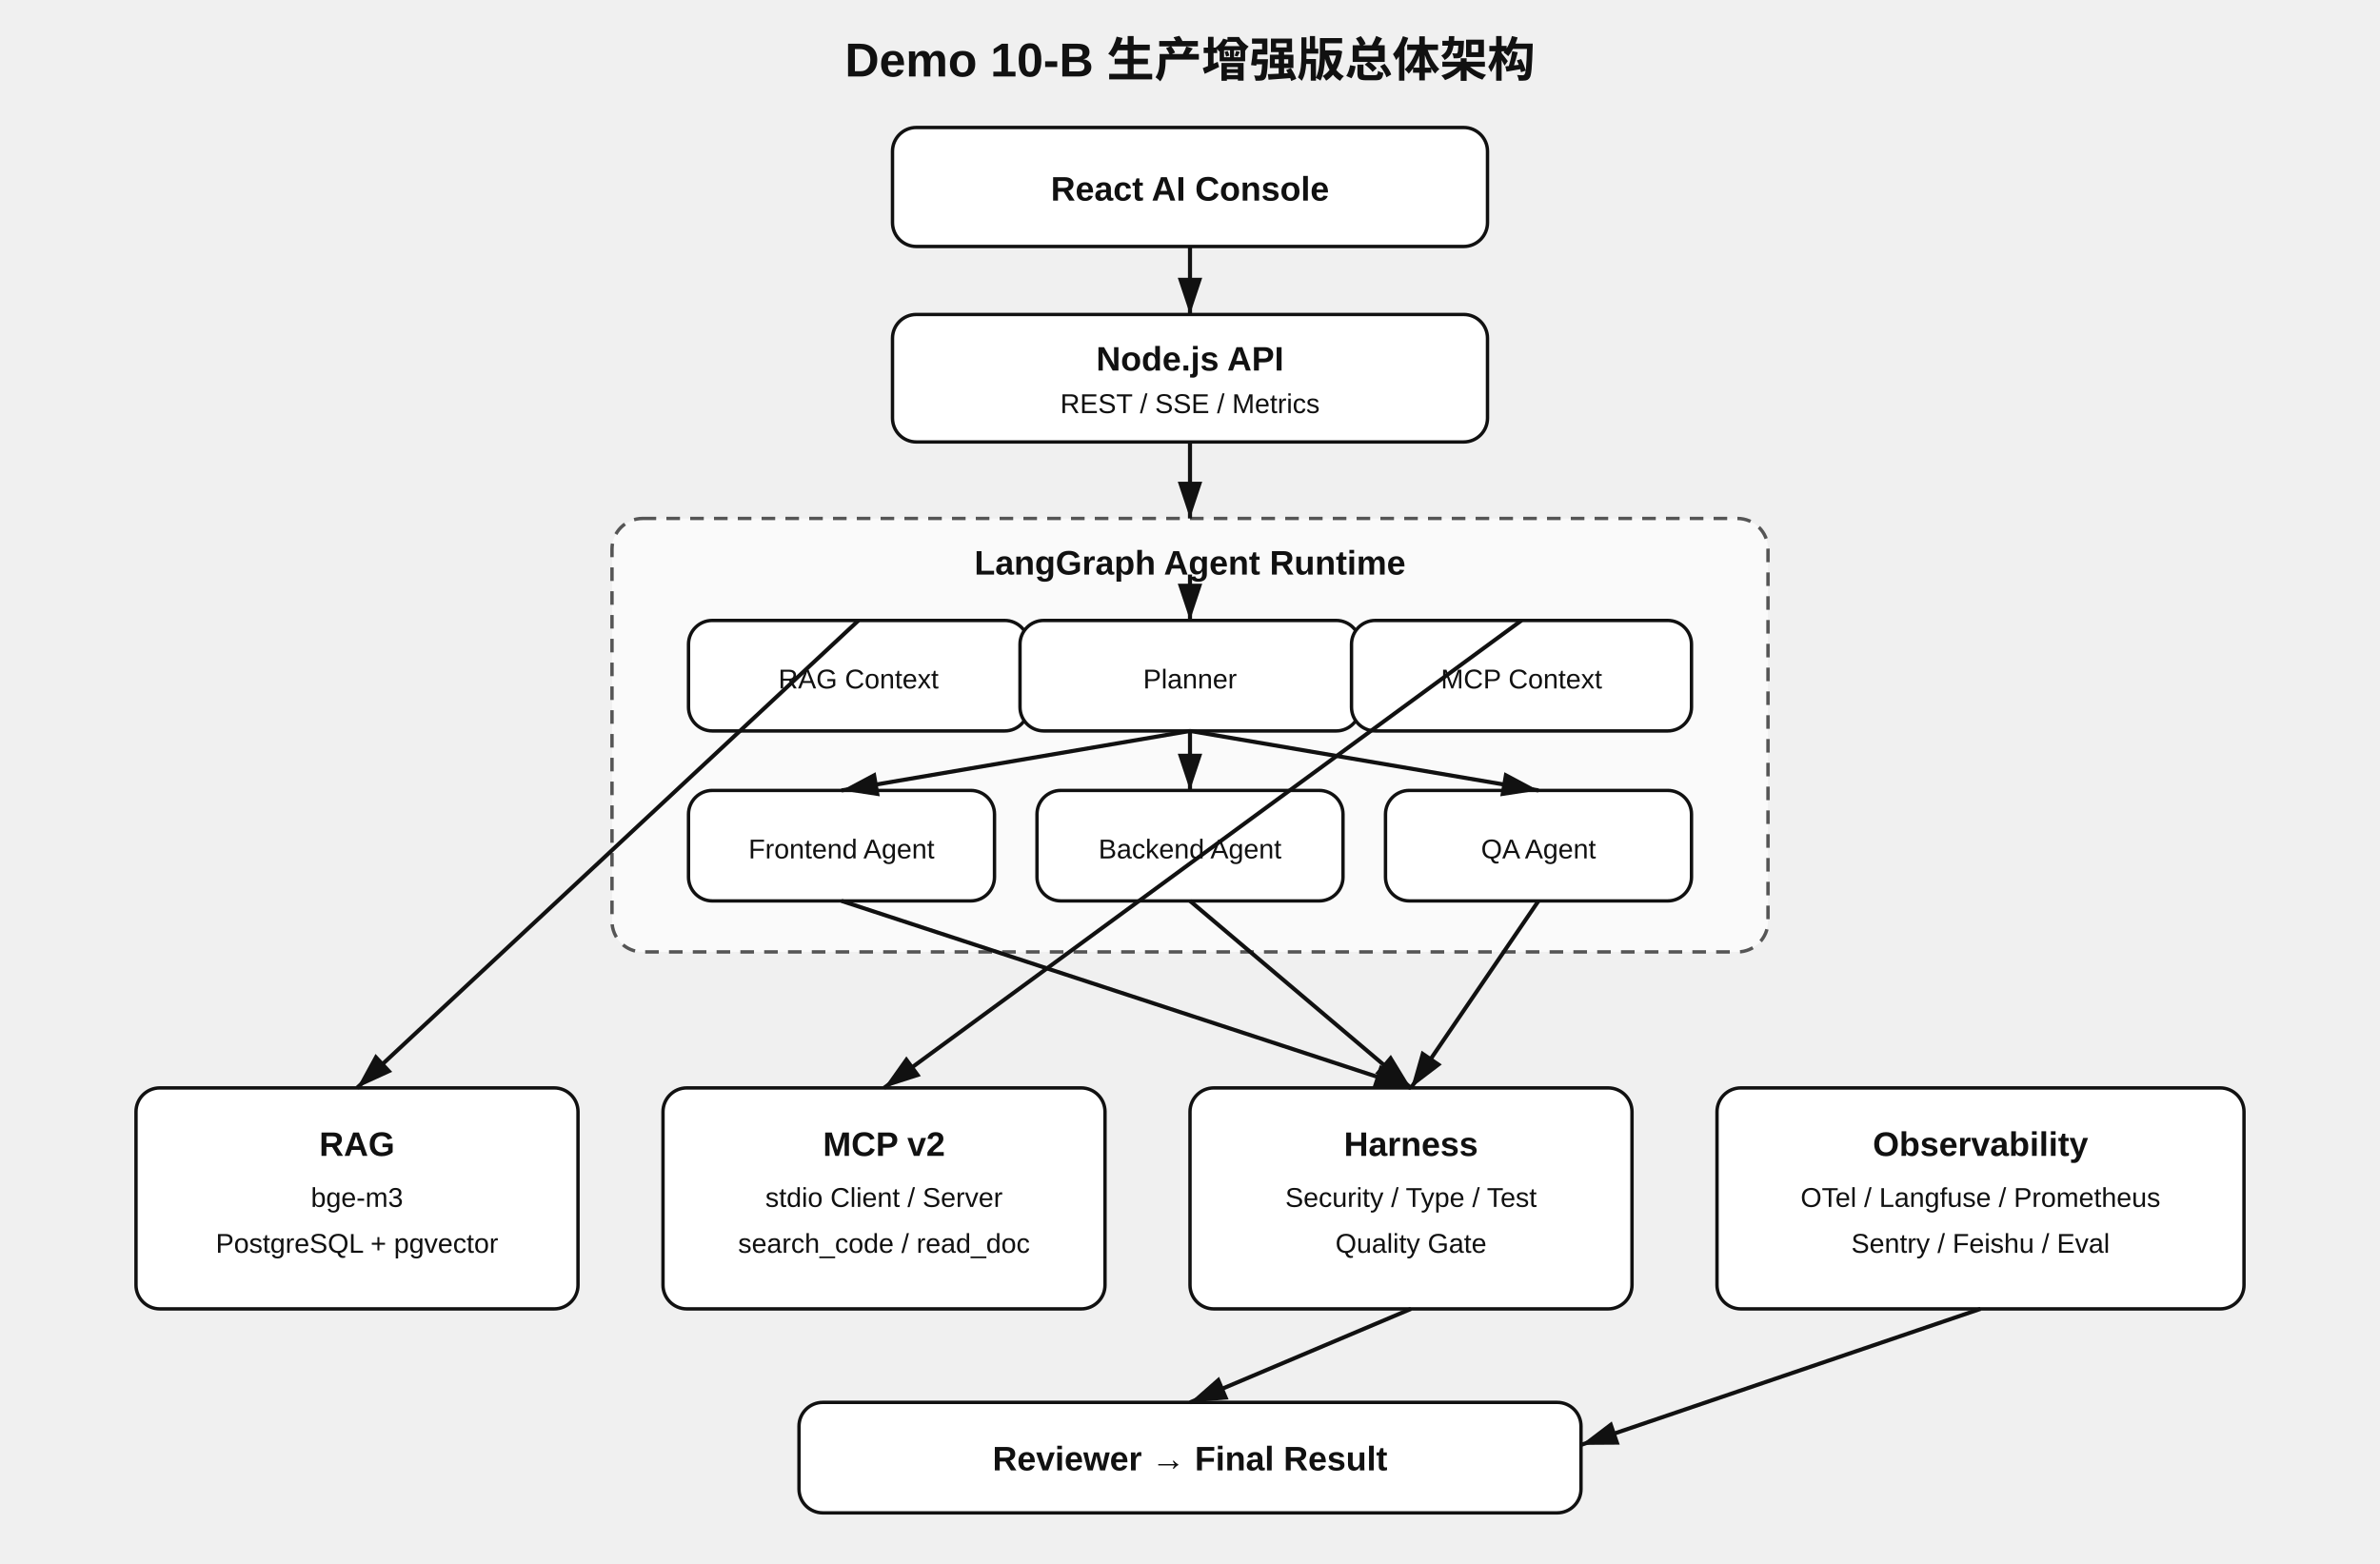
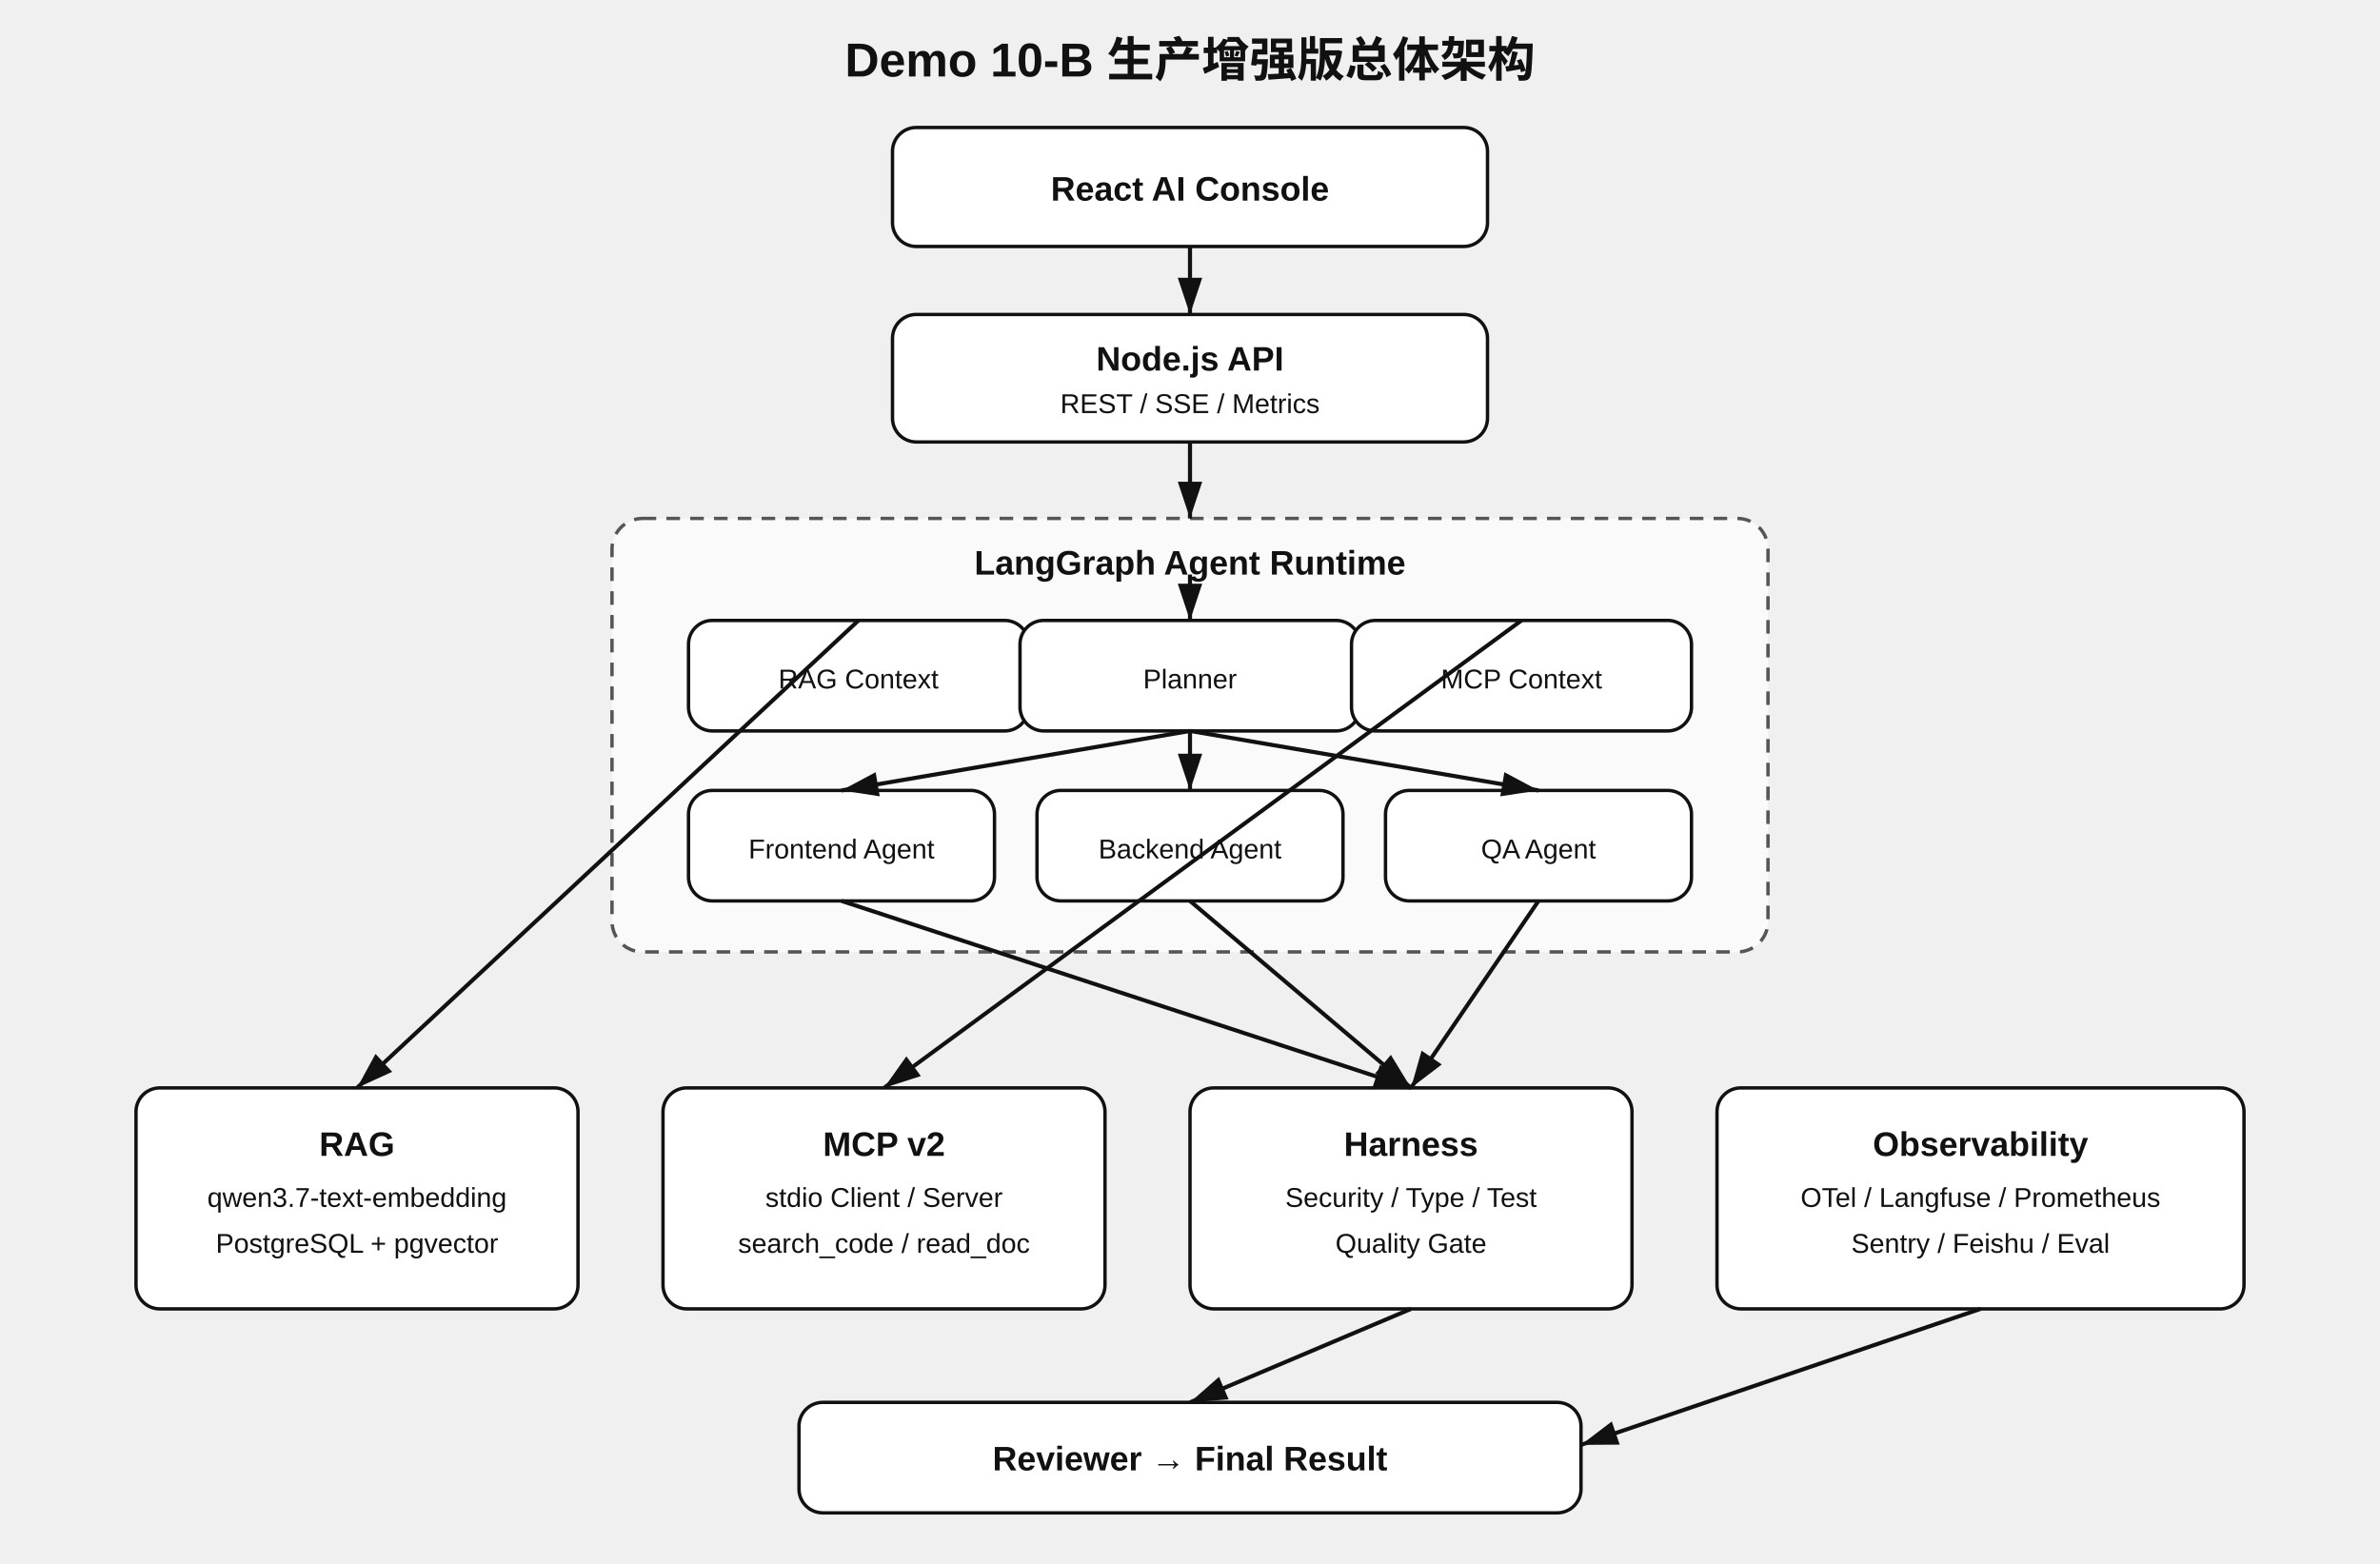
<svg xmlns="http://www.w3.org/2000/svg" width="1400" height="920" viewBox="0 0 1400 920">
  <style>
    text { font-family: Arial, "PingFang SC", sans-serif; fill:#111; }
    .title { font-size: 28px; font-weight: 700; }
    .box { fill:#fff; stroke:#111; stroke-width:2; rx:14; }
    .group { fill:#fafafa; stroke:#555; stroke-width:2; stroke-dasharray:8 6; rx:18; }
    .label { font-size:20px; font-weight:700; }
    .small { font-size:16px; }
    .arrow { stroke:#111; stroke-width:2.4; marker-end:url(#arrow); fill:none; }
  </style>
  <defs>
    <marker id="arrow" markerWidth="10" markerHeight="10" refX="9" refY="3" orient="auto">
      <path d="M0,0 L0,6 L9,3 z" fill="#111" />
    </marker>
  </defs>
  <text x="700" y="45" text-anchor="middle" class="title">Demo 10-B 生产增强版总体架构</text>
  <rect x="525" y="75" width="350" height="70" class="box" />
  <text x="700" y="118" text-anchor="middle" class="label">React AI Console</text>
  <rect x="525" y="185" width="350" height="75" class="box" />
  <text x="700" y="218" text-anchor="middle" class="label">Node.js API</text>
  <text x="700" y="243" text-anchor="middle" class="small">REST / SSE / Metrics</text>
  <rect x="360" y="305" width="680" height="255" class="group" />
  <text x="700" y="338" text-anchor="middle" class="label">LangGraph Agent Runtime</text>
  <rect x="405" y="365" width="200" height="65" class="box" />
  <text x="505" y="405" text-anchor="middle" class="small">RAG Context</text>
  <rect x="600" y="365" width="200" height="65" class="box" />
  <text x="700" y="405" text-anchor="middle" class="small">Planner</text>
  <rect x="795" y="365" width="200" height="65" class="box" />
  <text x="895" y="405" text-anchor="middle" class="small">MCP Context</text>
  <rect x="405" y="465" width="180" height="65" class="box" />
  <text x="495" y="505" text-anchor="middle" class="small">Frontend Agent</text>
  <rect x="610" y="465" width="180" height="65" class="box" />
  <text x="700" y="505" text-anchor="middle" class="small">Backend Agent</text>
  <rect x="815" y="465" width="180" height="65" class="box" />
  <text x="905" y="505" text-anchor="middle" class="small">QA Agent</text>
  <rect x="80" y="640" width="260" height="130" class="box" />
  <text x="210" y="680" text-anchor="middle" class="label">RAG</text>
-   <text x="210" y="710" text-anchor="middle" class="small">bge-m3</text>
+   <text x="210" y="710" text-anchor="middle" class="small">qwen3.7-text-embedding</text>
  <text x="210" y="737" text-anchor="middle" class="small">PostgreSQL + pgvector</text>
  <rect x="390" y="640" width="260" height="130" class="box" />
  <text x="520" y="680" text-anchor="middle" class="label">MCP v2</text>
  <text x="520" y="710" text-anchor="middle" class="small">stdio Client / Server</text>
  <text x="520" y="737" text-anchor="middle" class="small">search_code / read_doc</text>
  <rect x="700" y="640" width="260" height="130" class="box" />
  <text x="830" y="680" text-anchor="middle" class="label">Harness</text>
  <text x="830" y="710" text-anchor="middle" class="small">Security / Type / Test</text>
  <text x="830" y="737" text-anchor="middle" class="small">Quality Gate</text>
  <rect x="1010" y="640" width="310" height="130" class="box" />
  <text x="1165" y="680" text-anchor="middle" class="label">Observability</text>
  <text x="1165" y="710" text-anchor="middle" class="small">OTel / Langfuse / Prometheus</text>
  <text x="1165" y="737" text-anchor="middle" class="small">Sentry / Feishu / Eval</text>
  <rect x="470" y="825" width="460" height="65" class="box" />
  <text x="700" y="865" text-anchor="middle" class="label">Reviewer → Final Result</text>
  <path d="M700 145 L700 185" class="arrow" />
  <path d="M700 260 L700 305" class="arrow" />
  <path d="M700 338 L700 365" class="arrow" />
  <path d="M700 430 L495 465" class="arrow" />
  <path d="M700 430 L700 465" class="arrow" />
  <path d="M700 430 L905 465" class="arrow" />
  <path d="M505 365 L210 640" class="arrow" />
  <path d="M895 365 L520 640" class="arrow" />
  <path d="M495 530 L830 640" class="arrow" />
  <path d="M700 530 L830 640" class="arrow" />
  <path d="M905 530 L830 640" class="arrow" />
  <path d="M830 770 L700 825" class="arrow" />
  <path d="M1165 770 L930 850" class="arrow" />
</svg>
